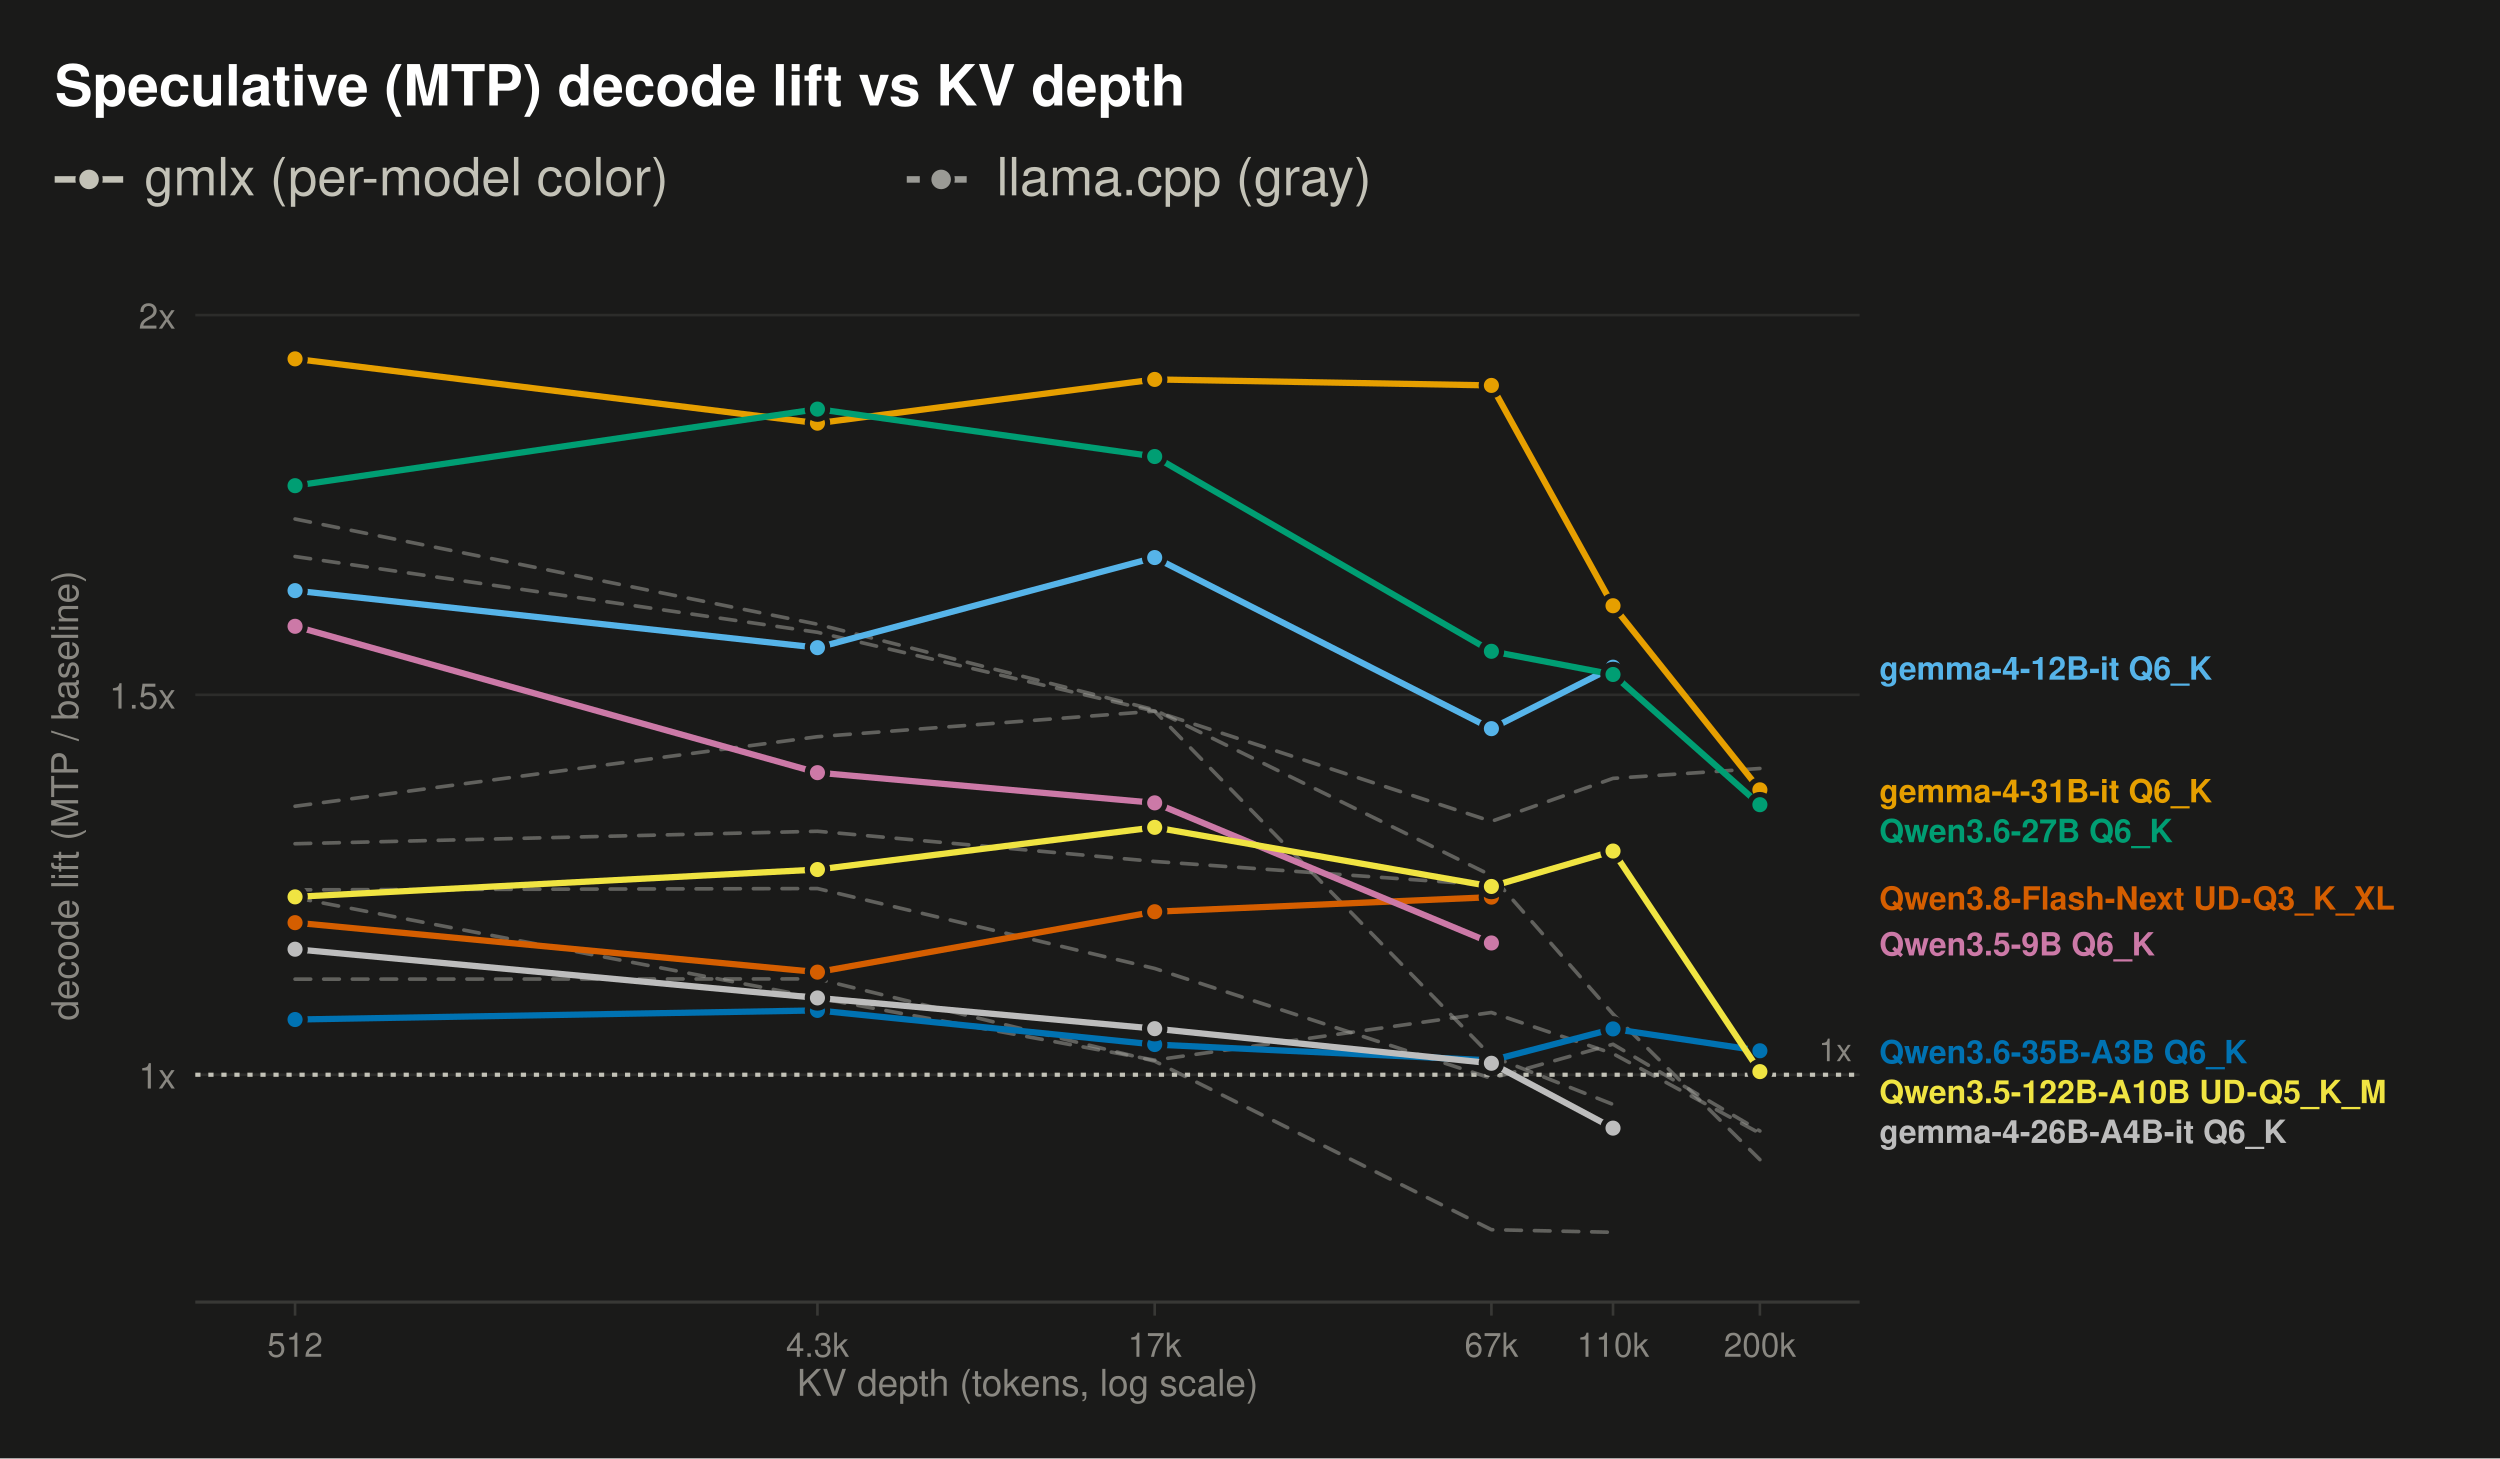
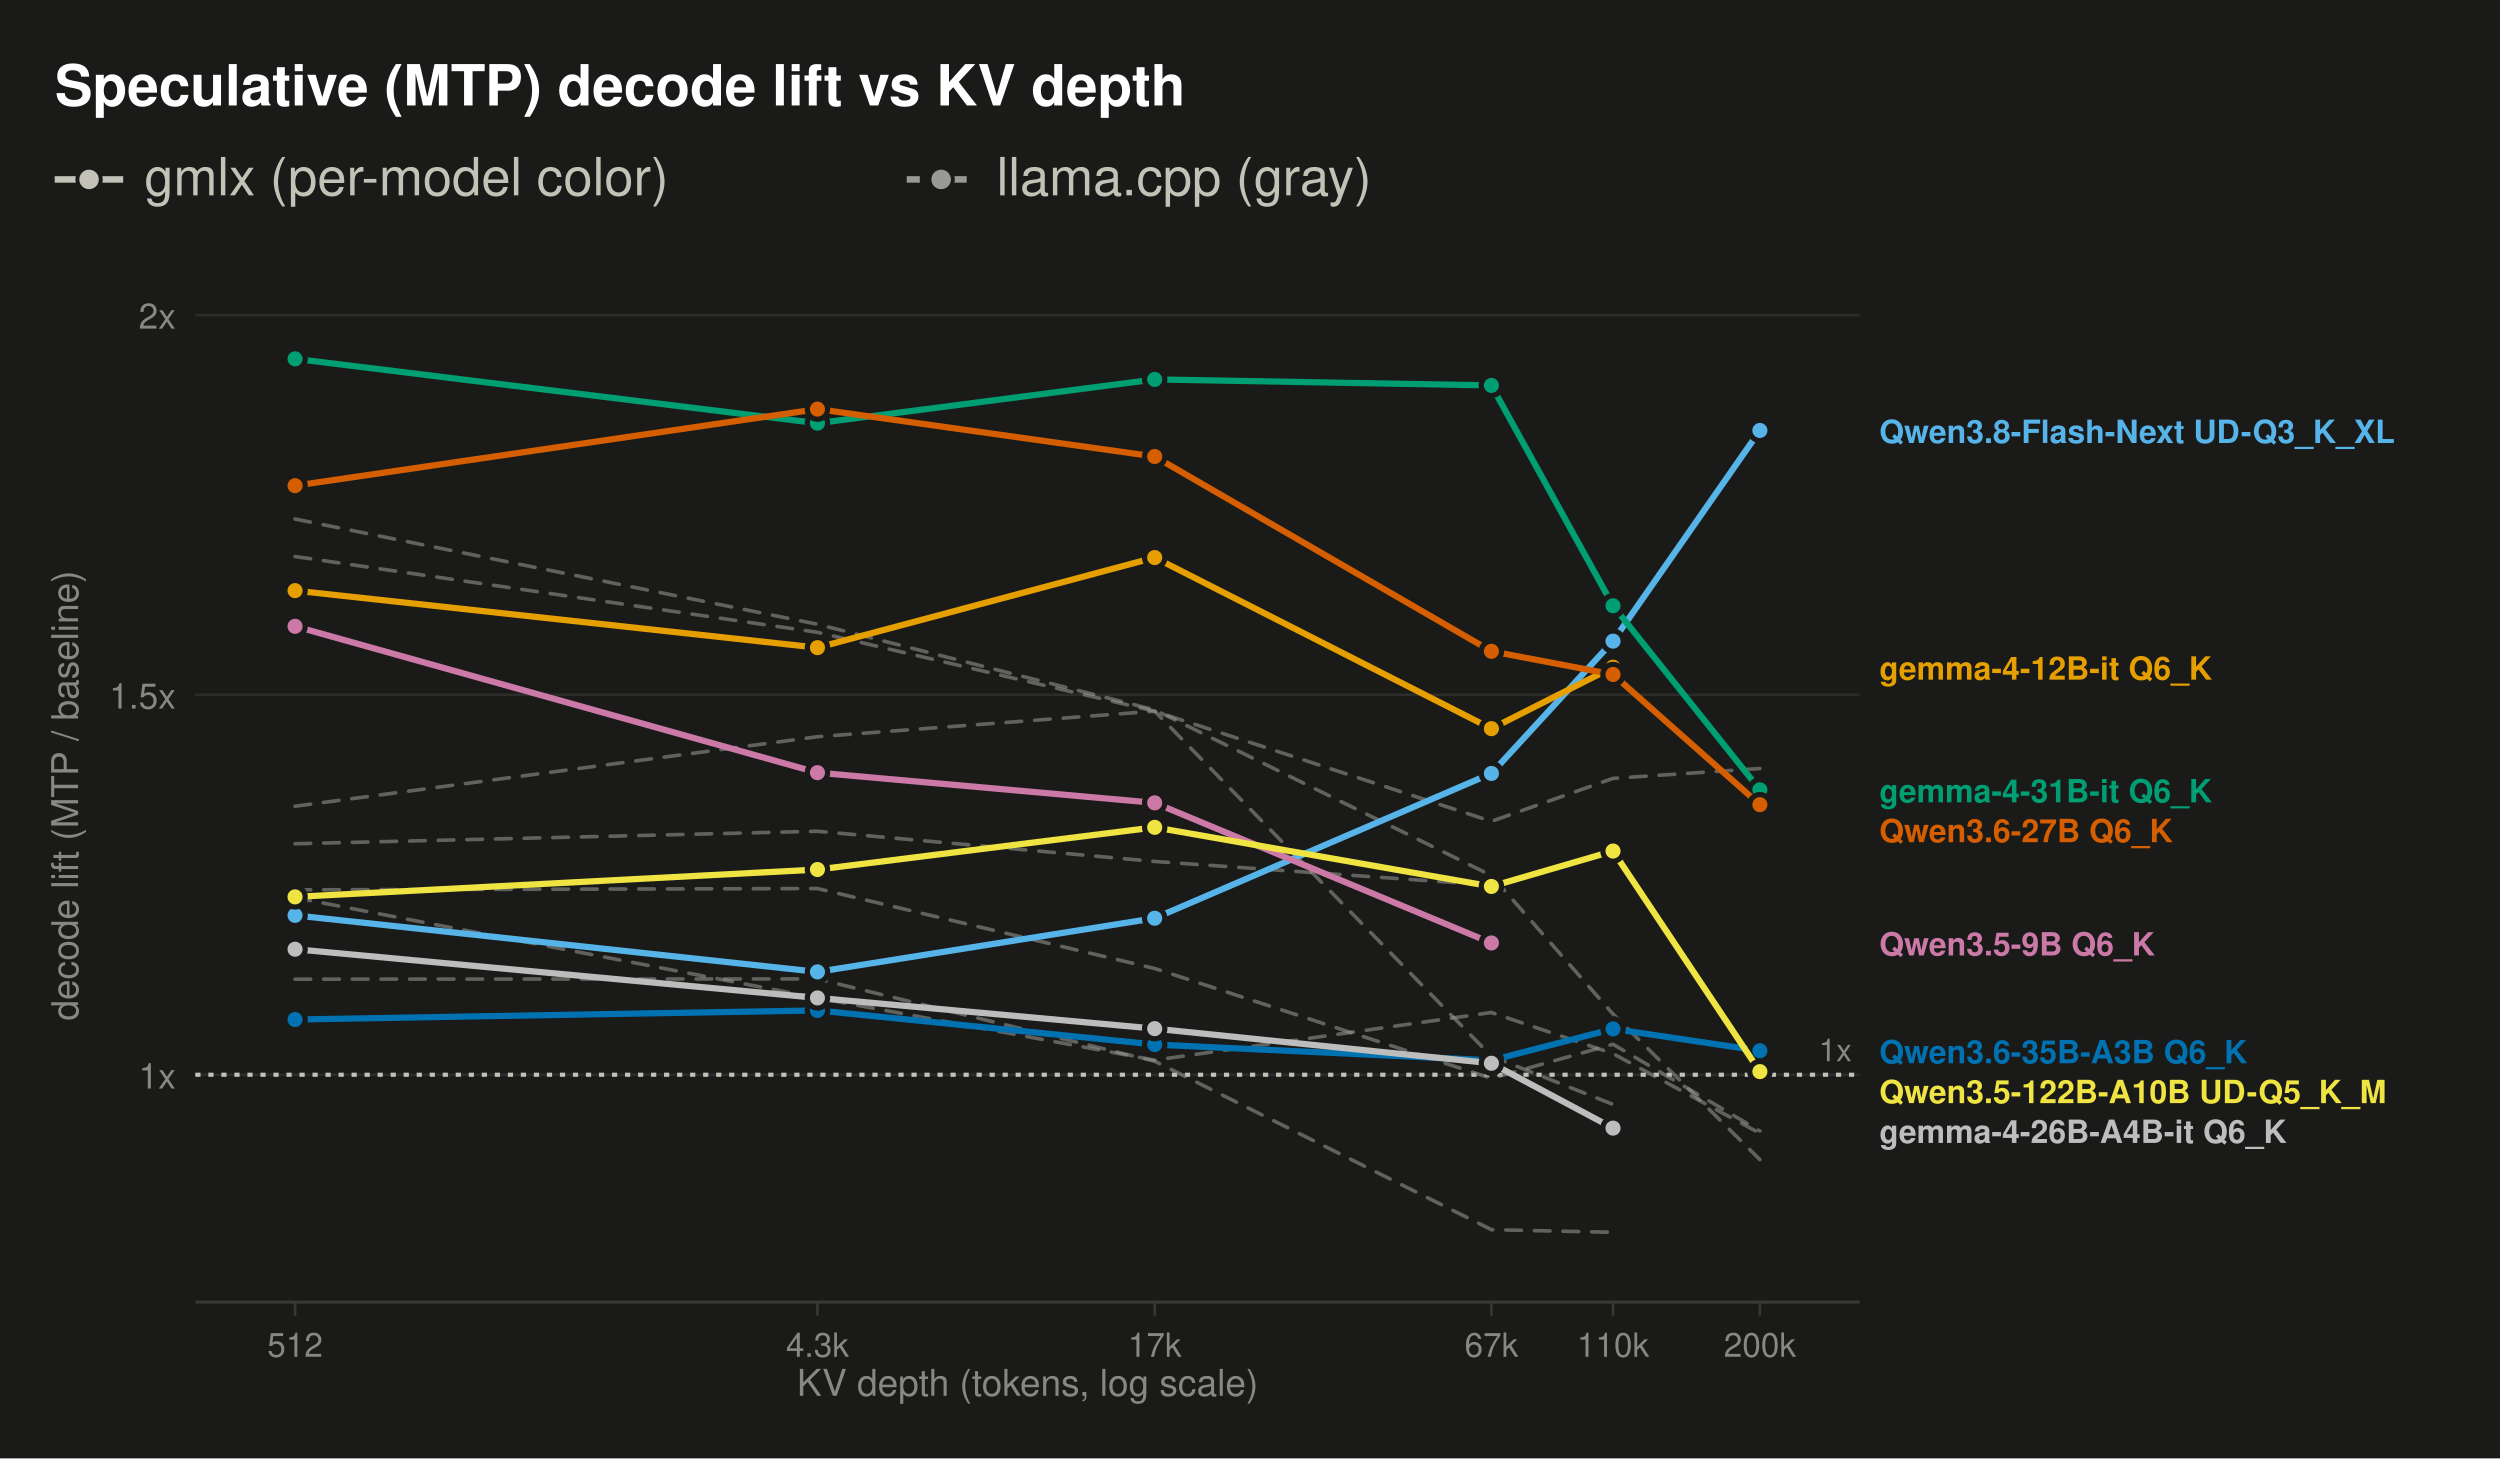
<svg xmlns="http://www.w3.org/2000/svg" width="960" height="560" viewBox="0 0 960 560" font-family="system-ui, -apple-system, 'Segoe UI', Helvetica, Arial, sans-serif">
  <rect x="0" y="0" width="960" height="560" fill="#1a1a19" />
  <text x="21.0" y="40.5" font-size="21.8" fill="#ffffff" font-weight="600">Speculative (MTP) decode lift vs KV depth</text>
  <line x1="21.0" y1="68.9" x2="47.3" y2="68.9" stroke="#c3c2b7" stroke-width="2.5" />
  <circle cx="34.2" cy="68.9" r="4.5" fill="#c3c2b7" stroke="#1a1a19" stroke-width="1.5" />
  <text x="55.4" y="75.0" font-size="20.2" fill="#c3c2b7">gmlx (per-model color)</text>
  <line x1="348.2" y1="68.9" x2="374.6" y2="68.9" stroke="#9a9a95" stroke-width="2.5" stroke-dasharray="5,4" />
  <circle cx="361.4" cy="68.9" r="4.5" fill="#9a9a95" stroke="#1a1a19" stroke-width="1.5" />
  <text x="382.7" y="75.0" font-size="20.2" fill="#c3c2b7">llama.cpp (gray)</text>
  <line x1="75.0" y1="412.7" x2="714.1" y2="412.7" stroke="#2c2c2a" stroke-width="1.0" />
  <text x="67.5" y="418.0" font-size="13.5" fill="#898781" text-anchor="end" style="font-variant-numeric: tabular-nums">1x</text>
  <line x1="75.0" y1="266.8" x2="714.1" y2="266.8" stroke="#2c2c2a" stroke-width="1.0" />
  <text x="67.5" y="272.1" font-size="13.5" fill="#898781" text-anchor="end" style="font-variant-numeric: tabular-nums">1.5x</text>
  <line x1="75.0" y1="121.0" x2="714.1" y2="121.0" stroke="#2c2c2a" stroke-width="1.0" />
  <text x="67.5" y="126.2" font-size="13.5" fill="#898781" text-anchor="end" style="font-variant-numeric: tabular-nums">2x</text>
  <line x1="75.0" y1="500.0" x2="714.1" y2="500.0" stroke="#383835" stroke-width="1.2" />
  <line x1="75.0" y1="412.7" x2="714.1" y2="412.7" stroke="#c3c2b7" stroke-width="1.6" stroke-dasharray="2,3" />
  <text x="711.1" y="407.5" font-size="12.0" fill="#898781" text-anchor="end">1x</text>
  <line x1="113.3" y1="500.0" x2="113.3" y2="505.2" stroke="#383835" stroke-width="1.0" />
  <text x="113.3" y="521.0" font-size="12.8" fill="#898781" text-anchor="middle" style="font-variant-numeric: tabular-nums">512</text>
  <line x1="313.9" y1="500.0" x2="313.9" y2="505.2" stroke="#383835" stroke-width="1.0" />
  <text x="313.9" y="521.0" font-size="12.8" fill="#898781" text-anchor="middle" style="font-variant-numeric: tabular-nums">4.3k</text>
  <line x1="443.4" y1="500.0" x2="443.4" y2="505.2" stroke="#383835" stroke-width="1.0" />
  <text x="443.4" y="521.0" font-size="12.8" fill="#898781" text-anchor="middle" style="font-variant-numeric: tabular-nums">17k</text>
  <line x1="572.7" y1="500.0" x2="572.7" y2="505.2" stroke="#383835" stroke-width="1.0" />
  <text x="572.7" y="521.0" font-size="12.8" fill="#898781" text-anchor="middle" style="font-variant-numeric: tabular-nums">67k</text>
  <line x1="619.4" y1="500.0" x2="619.4" y2="505.2" stroke="#383835" stroke-width="1.0" />
  <text x="619.4" y="521.0" font-size="12.8" fill="#898781" text-anchor="middle" style="font-variant-numeric: tabular-nums">110k</text>
  <line x1="675.8" y1="500.0" x2="675.8" y2="505.2" stroke="#383835" stroke-width="1.0" />
  <text x="675.8" y="521.0" font-size="12.8" fill="#898781" text-anchor="middle" style="font-variant-numeric: tabular-nums">200k</text>
  <path d="M113.3,309.6 L313.9,282.9 L443.4,273.1 L572.7,405.6 L619.4,424.1" fill="none" stroke="#9a9a95" stroke-width="1.4" opacity="0.55" stroke-dasharray="6,5" stroke-linejoin="round" stroke-linecap="round" />
  <path d="M113.3,199.3 L313.9,239.7 L443.4,272.6 L572.7,336.2 L619.4,389.4 L675.8,445.3" fill="none" stroke="#9a9a95" stroke-width="1.4" opacity="0.55" stroke-dasharray="6,5" stroke-linejoin="round" stroke-linecap="round" />
  <path d="M113.3,213.7 L313.9,242.8 L443.4,273.1 L572.7,315.4 L619.4,298.9 L675.8,295.1" fill="none" stroke="#9a9a95" stroke-width="1.4" opacity="0.55" stroke-dasharray="6,5" stroke-linejoin="round" stroke-linecap="round" />
  <path d="M113.3,324.0 L313.9,319.2 L443.4,330.8 L572.7,339.9" fill="none" stroke="#9a9a95" stroke-width="1.4" opacity="0.55" stroke-dasharray="6,5" stroke-linejoin="round" stroke-linecap="round" />
  <path d="M113.3,344.7 L313.9,383.2 L443.4,407.1 L572.7,388.8 L619.4,404.6 L675.8,435.2" fill="none" stroke="#9a9a95" stroke-width="1.4" opacity="0.55" stroke-dasharray="6,5" stroke-linejoin="round" stroke-linecap="round" />
  <path d="M113.3,341.7 L313.9,341.2 L443.4,371.9 L572.7,414.1 L619.4,401.0 L675.8,434.3" fill="none" stroke="#9a9a95" stroke-width="1.4" opacity="0.55" stroke-dasharray="6,5" stroke-linejoin="round" stroke-linecap="round" />
  <path d="M113.3,376.0 L313.9,375.9 L443.4,407.5 L572.7,472.2 L619.4,473.2" fill="none" stroke="#9a9a95" stroke-width="1.4" opacity="0.55" stroke-dasharray="6,5" stroke-linejoin="round" stroke-linecap="round" />
-   <path d="M113.3,226.8 L313.9,248.7 L443.4,214.1 L572.7,279.8 L619.4,256.2" fill="none" stroke="#56b4e9" stroke-width="2.4" stroke-linejoin="round" stroke-linecap="round" />
-   <circle cx="113.3" cy="226.8" r="3.9" fill="#56b4e9" stroke="#1a1a19" stroke-width="2.0" />
-   <circle cx="313.9" cy="248.7" r="3.9" fill="#56b4e9" stroke="#1a1a19" stroke-width="2.0" />
-   <circle cx="443.4" cy="214.1" r="3.9" fill="#56b4e9" stroke="#1a1a19" stroke-width="2.0" />
-   <circle cx="572.7" cy="279.8" r="3.9" fill="#56b4e9" stroke="#1a1a19" stroke-width="2.0" />
-   <circle cx="619.4" cy="256.2" r="3.9" fill="#56b4e9" stroke="#1a1a19" stroke-width="2.0" />
-   <path d="M113.3,137.8 L313.9,162.5 L443.4,145.7 L572.7,148.0 L619.4,232.6 L675.8,303.3" fill="none" stroke="#e69f00" stroke-width="2.4" stroke-linejoin="round" stroke-linecap="round" />
-   <circle cx="113.3" cy="137.8" r="3.9" fill="#e69f00" stroke="#1a1a19" stroke-width="2.0" />
-   <circle cx="313.9" cy="162.5" r="3.9" fill="#e69f00" stroke="#1a1a19" stroke-width="2.0" />
-   <circle cx="443.4" cy="145.7" r="3.9" fill="#e69f00" stroke="#1a1a19" stroke-width="2.0" />
-   <circle cx="572.7" cy="148.0" r="3.9" fill="#e69f00" stroke="#1a1a19" stroke-width="2.0" />
-   <circle cx="619.4" cy="232.6" r="3.9" fill="#e69f00" stroke="#1a1a19" stroke-width="2.0" />
-   <circle cx="675.8" cy="303.3" r="3.9" fill="#e69f00" stroke="#1a1a19" stroke-width="2.0" />
-   <path d="M113.3,186.5 L313.9,157.1 L443.4,175.3 L572.7,250.1 L619.4,259.0 L675.8,309.0" fill="none" stroke="#009e73" stroke-width="2.4" stroke-linejoin="round" stroke-linecap="round" />
-   <circle cx="113.3" cy="186.5" r="3.9" fill="#009e73" stroke="#1a1a19" stroke-width="2.0" />
-   <circle cx="313.9" cy="157.1" r="3.9" fill="#009e73" stroke="#1a1a19" stroke-width="2.0" />
-   <circle cx="443.4" cy="175.3" r="3.9" fill="#009e73" stroke="#1a1a19" stroke-width="2.0" />
-   <circle cx="572.7" cy="250.1" r="3.9" fill="#009e73" stroke="#1a1a19" stroke-width="2.0" />
-   <circle cx="619.4" cy="259.0" r="3.9" fill="#009e73" stroke="#1a1a19" stroke-width="2.0" />
-   <circle cx="675.8" cy="309.0" r="3.9" fill="#009e73" stroke="#1a1a19" stroke-width="2.0" />
-   <path d="M113.3,354.3 L313.9,373.3 L443.4,350.1 L572.7,344.5" fill="none" stroke="#d55e00" stroke-width="2.4" stroke-linejoin="round" stroke-linecap="round" />
-   <circle cx="113.3" cy="354.3" r="3.9" fill="#d55e00" stroke="#1a1a19" stroke-width="2.0" />
-   <circle cx="313.9" cy="373.3" r="3.9" fill="#d55e00" stroke="#1a1a19" stroke-width="2.0" />
-   <circle cx="443.4" cy="350.1" r="3.9" fill="#d55e00" stroke="#1a1a19" stroke-width="2.0" />
-   <circle cx="572.7" cy="344.5" r="3.9" fill="#d55e00" stroke="#1a1a19" stroke-width="2.0" />
+   <path d="M113.3,351.5 L313.9,373.2 L443.4,352.6 L572.7,297.0 L619.4,246.2 L675.8,165.3" fill="none" stroke="#56b4e9" stroke-width="2.4" stroke-linejoin="round" stroke-linecap="round" />
+   <circle cx="113.3" cy="351.5" r="3.9" fill="#56b4e9" stroke="#1a1a19" stroke-width="2.0" />
+   <circle cx="313.9" cy="373.2" r="3.9" fill="#56b4e9" stroke="#1a1a19" stroke-width="2.0" />
+   <circle cx="443.4" cy="352.6" r="3.9" fill="#56b4e9" stroke="#1a1a19" stroke-width="2.0" />
+   <circle cx="572.7" cy="297.0" r="3.9" fill="#56b4e9" stroke="#1a1a19" stroke-width="2.0" />
+   <circle cx="619.4" cy="246.2" r="3.9" fill="#56b4e9" stroke="#1a1a19" stroke-width="2.0" />
+   <circle cx="675.8" cy="165.3" r="3.9" fill="#56b4e9" stroke="#1a1a19" stroke-width="2.0" />
+   <path d="M113.3,226.8 L313.9,248.7 L443.4,214.1 L572.7,279.8 L619.4,256.2" fill="none" stroke="#e69f00" stroke-width="2.4" stroke-linejoin="round" stroke-linecap="round" />
+   <circle cx="113.3" cy="226.8" r="3.9" fill="#e69f00" stroke="#1a1a19" stroke-width="2.0" />
+   <circle cx="313.9" cy="248.7" r="3.9" fill="#e69f00" stroke="#1a1a19" stroke-width="2.0" />
+   <circle cx="443.4" cy="214.1" r="3.9" fill="#e69f00" stroke="#1a1a19" stroke-width="2.0" />
+   <circle cx="572.7" cy="279.8" r="3.9" fill="#e69f00" stroke="#1a1a19" stroke-width="2.0" />
+   <circle cx="619.4" cy="256.2" r="3.9" fill="#e69f00" stroke="#1a1a19" stroke-width="2.0" />
+   <path d="M113.3,137.8 L313.9,162.5 L443.4,145.7 L572.7,148.0 L619.4,232.6 L675.8,303.3" fill="none" stroke="#009e73" stroke-width="2.4" stroke-linejoin="round" stroke-linecap="round" />
+   <circle cx="113.3" cy="137.8" r="3.9" fill="#009e73" stroke="#1a1a19" stroke-width="2.0" />
+   <circle cx="313.9" cy="162.5" r="3.9" fill="#009e73" stroke="#1a1a19" stroke-width="2.0" />
+   <circle cx="443.4" cy="145.7" r="3.9" fill="#009e73" stroke="#1a1a19" stroke-width="2.0" />
+   <circle cx="572.7" cy="148.0" r="3.9" fill="#009e73" stroke="#1a1a19" stroke-width="2.0" />
+   <circle cx="619.4" cy="232.6" r="3.9" fill="#009e73" stroke="#1a1a19" stroke-width="2.0" />
+   <circle cx="675.8" cy="303.3" r="3.9" fill="#009e73" stroke="#1a1a19" stroke-width="2.0" />
+   <path d="M113.3,186.5 L313.9,157.1 L443.4,175.3 L572.7,250.1 L619.4,259.0 L675.8,309.0" fill="none" stroke="#d55e00" stroke-width="2.4" stroke-linejoin="round" stroke-linecap="round" />
+   <circle cx="113.3" cy="186.5" r="3.9" fill="#d55e00" stroke="#1a1a19" stroke-width="2.0" />
+   <circle cx="313.9" cy="157.1" r="3.9" fill="#d55e00" stroke="#1a1a19" stroke-width="2.0" />
+   <circle cx="443.4" cy="175.3" r="3.9" fill="#d55e00" stroke="#1a1a19" stroke-width="2.0" />
+   <circle cx="572.7" cy="250.1" r="3.9" fill="#d55e00" stroke="#1a1a19" stroke-width="2.0" />
+   <circle cx="619.4" cy="259.0" r="3.9" fill="#d55e00" stroke="#1a1a19" stroke-width="2.0" />
+   <circle cx="675.8" cy="309.0" r="3.9" fill="#d55e00" stroke="#1a1a19" stroke-width="2.0" />
  <path d="M113.3,240.5 L313.9,296.7 L443.4,308.3 L572.7,362.1" fill="none" stroke="#cc79a7" stroke-width="2.4" stroke-linejoin="round" stroke-linecap="round" />
  <circle cx="113.3" cy="240.5" r="3.9" fill="#cc79a7" stroke="#1a1a19" stroke-width="2.0" />
  <circle cx="313.9" cy="296.7" r="3.9" fill="#cc79a7" stroke="#1a1a19" stroke-width="2.0" />
  <circle cx="443.4" cy="308.3" r="3.9" fill="#cc79a7" stroke="#1a1a19" stroke-width="2.0" />
  <circle cx="572.7" cy="362.1" r="3.9" fill="#cc79a7" stroke="#1a1a19" stroke-width="2.0" />
  <path d="M113.3,391.5 L313.9,388.0 L443.4,401.1 L572.7,407.2 L619.4,395.1 L675.8,403.5" fill="none" stroke="#0072b2" stroke-width="2.4" stroke-linejoin="round" stroke-linecap="round" />
  <circle cx="113.3" cy="391.5" r="3.9" fill="#0072b2" stroke="#1a1a19" stroke-width="2.0" />
  <circle cx="313.9" cy="388.0" r="3.9" fill="#0072b2" stroke="#1a1a19" stroke-width="2.0" />
  <circle cx="443.4" cy="401.1" r="3.9" fill="#0072b2" stroke="#1a1a19" stroke-width="2.0" />
  <circle cx="572.7" cy="407.2" r="3.9" fill="#0072b2" stroke="#1a1a19" stroke-width="2.0" />
  <circle cx="619.4" cy="395.1" r="3.9" fill="#0072b2" stroke="#1a1a19" stroke-width="2.0" />
  <circle cx="675.8" cy="403.5" r="3.9" fill="#0072b2" stroke="#1a1a19" stroke-width="2.0" />
  <path d="M113.3,344.4 L313.9,333.9 L443.4,317.7 L572.7,340.4 L619.4,326.8 L675.8,411.5" fill="none" stroke="#f0e442" stroke-width="2.4" stroke-linejoin="round" stroke-linecap="round" />
  <circle cx="113.3" cy="344.4" r="3.9" fill="#f0e442" stroke="#1a1a19" stroke-width="2.0" />
  <circle cx="313.9" cy="333.9" r="3.9" fill="#f0e442" stroke="#1a1a19" stroke-width="2.0" />
  <circle cx="443.4" cy="317.7" r="3.9" fill="#f0e442" stroke="#1a1a19" stroke-width="2.0" />
  <circle cx="572.7" cy="340.4" r="3.9" fill="#f0e442" stroke="#1a1a19" stroke-width="2.0" />
  <circle cx="619.4" cy="326.8" r="3.9" fill="#f0e442" stroke="#1a1a19" stroke-width="2.0" />
  <circle cx="675.8" cy="411.5" r="3.9" fill="#f0e442" stroke="#1a1a19" stroke-width="2.0" />
  <path d="M113.3,364.5 L313.9,383.2 L443.4,395.0 L572.7,408.3 L619.4,433.2" fill="none" stroke="#bdbdbd" stroke-width="2.4" stroke-linejoin="round" stroke-linecap="round" />
  <circle cx="113.3" cy="364.5" r="3.9" fill="#bdbdbd" stroke="#1a1a19" stroke-width="2.0" />
  <circle cx="313.9" cy="383.2" r="3.9" fill="#bdbdbd" stroke="#1a1a19" stroke-width="2.0" />
  <circle cx="443.4" cy="395.0" r="3.9" fill="#bdbdbd" stroke="#1a1a19" stroke-width="2.0" />
  <circle cx="572.7" cy="408.3" r="3.9" fill="#bdbdbd" stroke="#1a1a19" stroke-width="2.0" />
  <circle cx="619.4" cy="433.2" r="3.9" fill="#bdbdbd" stroke="#1a1a19" stroke-width="2.0" />
  <text x="30.0" y="305.5" font-size="14.2" fill="#898781" text-anchor="middle" transform="rotate(-90.0 30.0 305.5)">decode lift (MTP / baseline)</text>
-   <text x="721.6" y="261.0" font-size="12.3" fill="#56b4e9" font-weight="600">gemma-4-12B-it Q6_K</text>
-   <text x="721.6" y="308.1" font-size="12.3" fill="#e69f00" font-weight="600">gemma-4-31B-it Q6_K</text>
-   <text x="721.6" y="323.4" font-size="12.3" fill="#009e73" font-weight="600">Qwen3.6-27B Q6_K</text>
-   <text x="721.6" y="349.3" font-size="12.3" fill="#d55e00" font-weight="600">Qwen3.8-Flash-Next UD-Q3_K_XL</text>
+   <text x="721.6" y="170.1" font-size="12.3" fill="#56b4e9" font-weight="600">Qwen3.8-Flash-Next UD-Q3_K_XL</text>
+   <text x="721.6" y="261.0" font-size="12.3" fill="#e69f00" font-weight="600">gemma-4-12B-it Q6_K</text>
+   <text x="721.6" y="308.1" font-size="12.3" fill="#009e73" font-weight="600">gemma-4-31B-it Q6_K</text>
+   <text x="721.6" y="323.4" font-size="12.3" fill="#d55e00" font-weight="600">Qwen3.6-27B Q6_K</text>
  <text x="721.6" y="366.9" font-size="12.3" fill="#cc79a7" font-weight="600">Qwen3.5-9B Q6_K</text>
  <text x="721.6" y="408.3" font-size="12.3" fill="#0072b2" font-weight="600">Qwen3.6-35B-A3B Q6_K</text>
  <text x="721.6" y="423.6" font-size="12.3" fill="#f0e442" font-weight="600">Qwen3.5-122B-A10B UD-Q5_K_M</text>
  <text x="721.6" y="438.9" font-size="12.3" fill="#bdbdbd" font-weight="600">gemma-4-26B-A4B-it Q6_K</text>
  <text x="394.6" y="536.0" font-size="14.2" fill="#898781" text-anchor="middle">KV depth (tokens, log scale)</text>
</svg>
